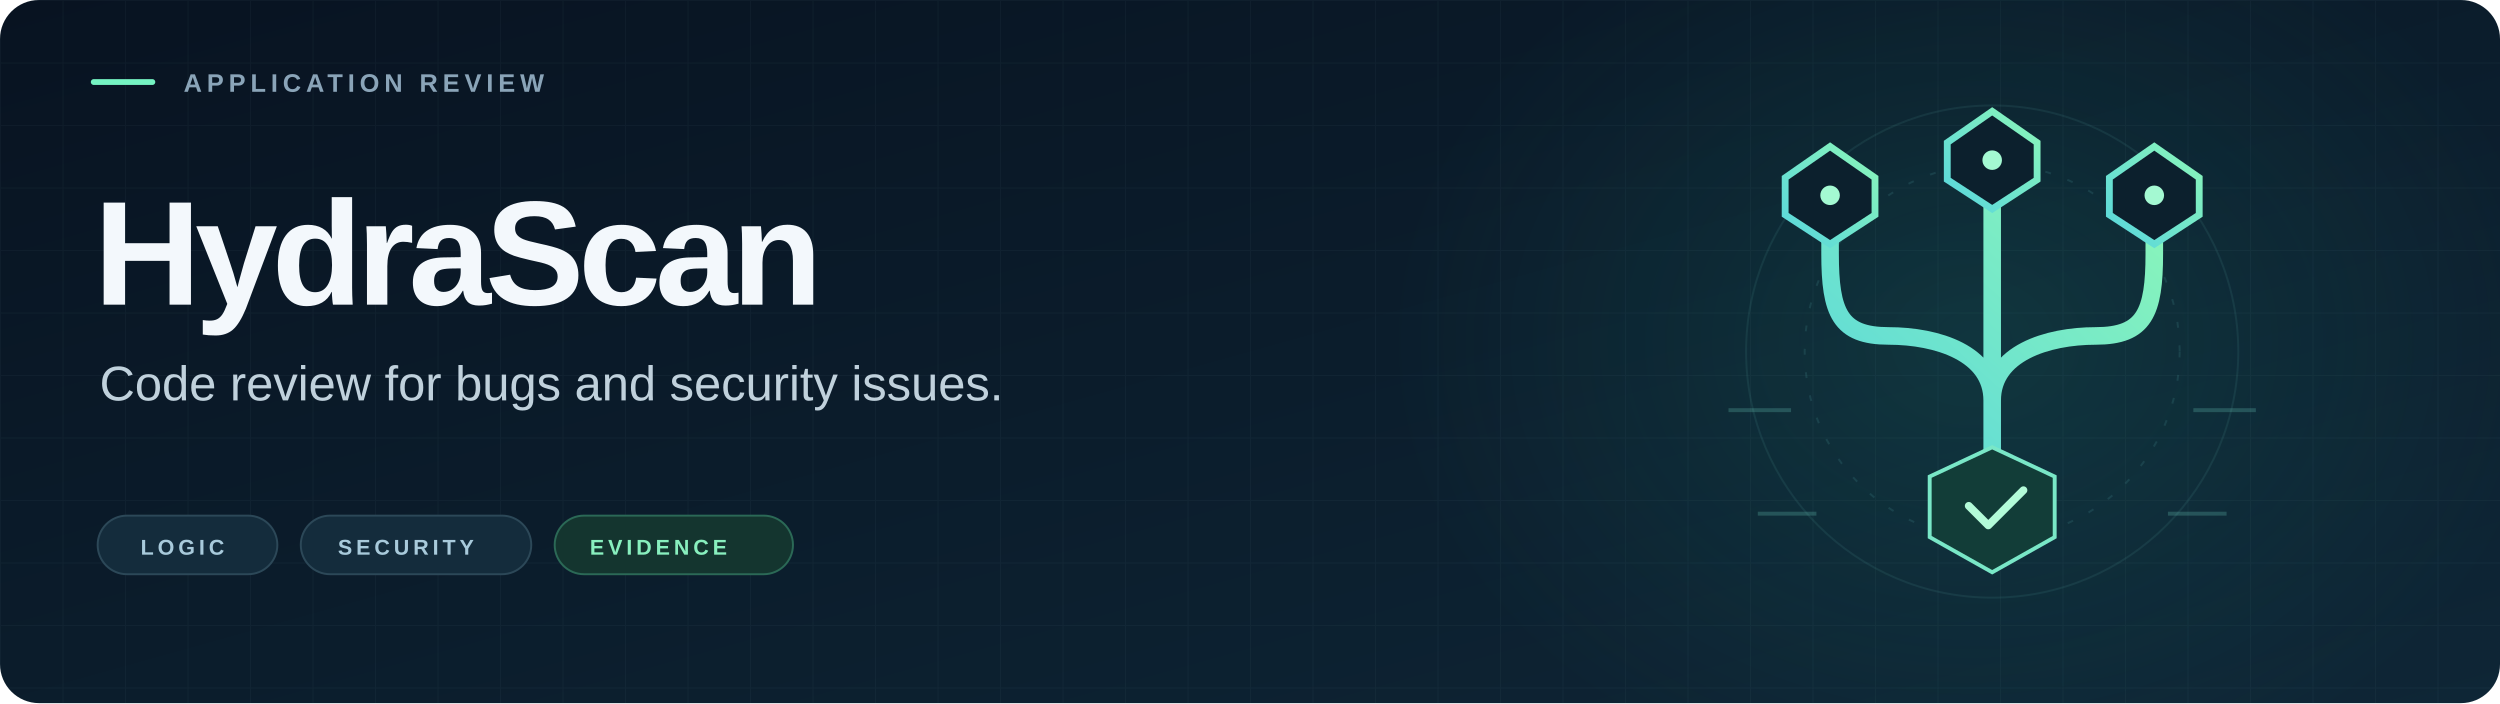
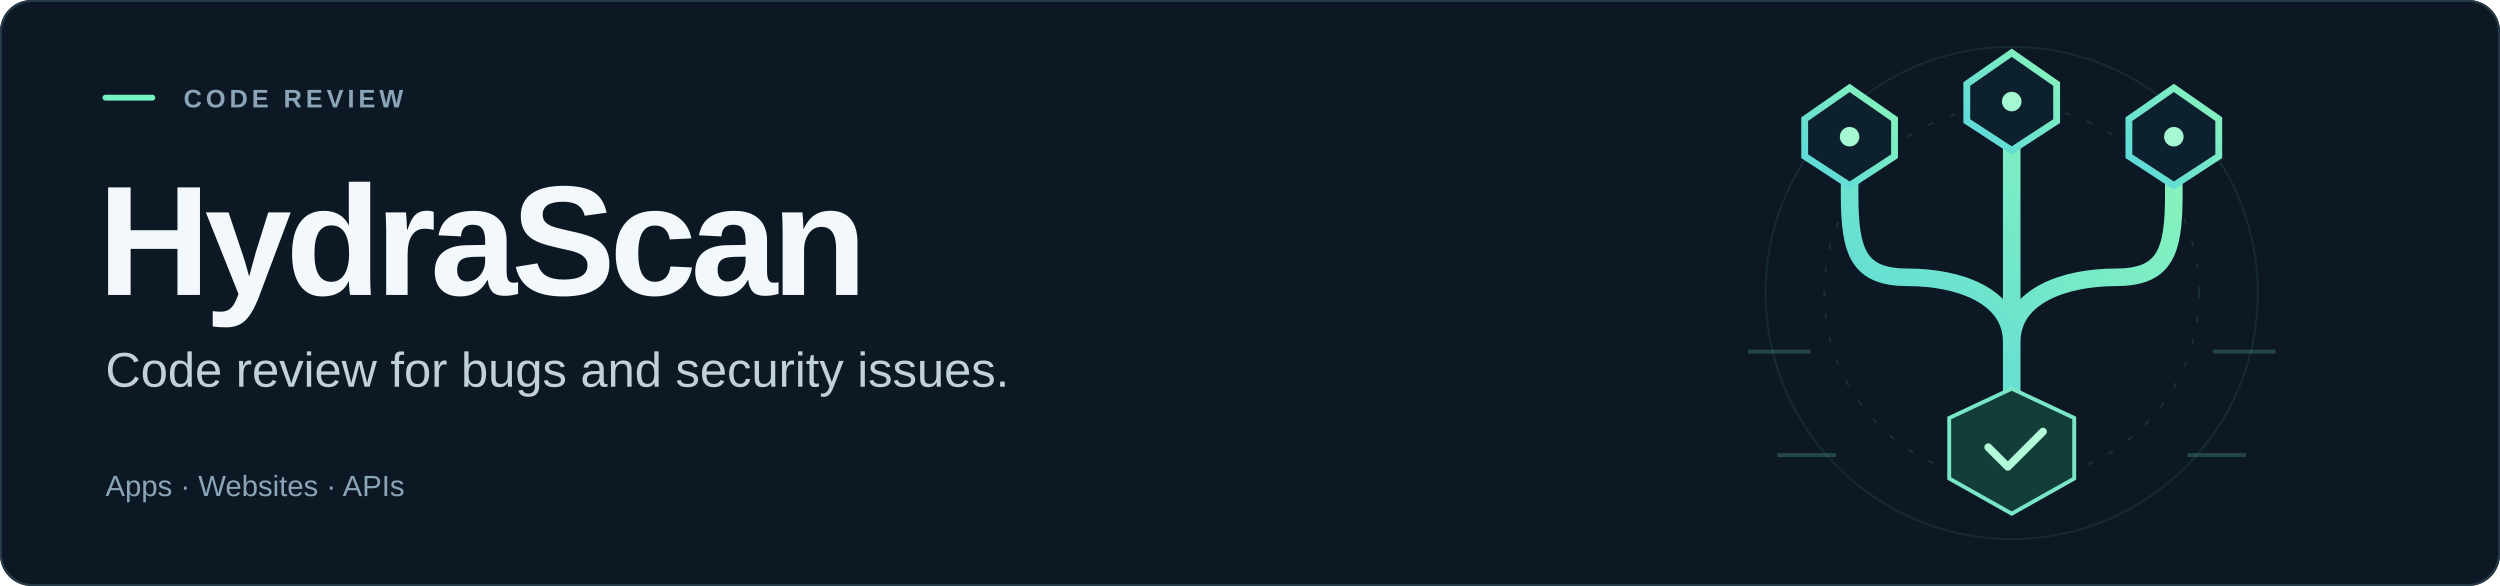
- <svg xmlns="http://www.w3.org/2000/svg" width="1280" height="360" viewBox="0 0 1280 360" role="img" aria-labelledby="title desc">
+ <svg xmlns="http://www.w3.org/2000/svg" width="1280" height="300" viewBox="0 0 1280 300" role="img" aria-labelledby="title desc">
  <defs>
-     <linearGradient id="background" x2="1" y2="1">
-       <stop stop-color="#081321" />
-       <stop offset="1" stop-color="#0e2636" />
-     </linearGradient>
    <linearGradient id="accent" x1="0" y1="1" x2="1" y2="0">
      <stop stop-color="#58d6dd" />
      <stop offset="1" stop-color="#8bf6b9" />
    </linearGradient>
-     <radialGradient id="glow">
-       <stop stop-color="#2edab3" stop-opacity=".12" />
-       <stop offset="1" stop-color="#2edab3" stop-opacity="0" />
-     </radialGradient>
-     <pattern id="grid" width="32" height="32" patternUnits="userSpaceOnUse">
-       <path d="M32 0H0V32" fill="none" stroke="#c7ebff" stroke-opacity=".035" />
-     </pattern>
  </defs>
-   <rect width="1280" height="360" rx="20" fill="url(#background)" />
-   <rect width="1280" height="360" rx="20" fill="url(#grid)" />
-   <ellipse cx="1010" cy="175" rx="300" ry="240" fill="url(#glow)" />
-   <path d="M48 42H78" stroke="#75f3c2" stroke-width="3" stroke-linecap="round" />
+   <rect width="1280" height="300" rx="16" fill="#0c1925" />
+   <rect x=".5" y=".5" width="1279" height="299" rx="16" fill="none" stroke="#263a48" />
+   <path d="M54 50H78" stroke="#75f3c2" stroke-width="3" stroke-linecap="round" />
  <g font-family="Segoe UI, Arial, sans-serif">
-     <text x="94" y="47" fill="#8aa4b8" font-size="13" font-weight="600" letter-spacing="2.5">APPLICATION REVIEW</text>
-     <text x="48" y="156" fill="#f3f8fc" font-size="76" font-weight="700" letter-spacing="-3">HydraScan</text>
-     <text x="51" y="205" fill="#c0d1dc" font-size="25">Code review for bugs and security issues.</text>
-     <g font-size="11" font-weight="600" letter-spacing="2">
-       <rect x="50" y="264" width="92" height="30" rx="15" fill="#142c3c" stroke="#2c4858" />
-       <text x="72" y="284" fill="#a8cadb">LOGIC</text>
-       <rect x="154" y="264" width="118" height="30" rx="15" fill="#142c3c" stroke="#2c4858" />
-       <text x="173" y="284" fill="#a8cadb">SECURITY</text>
-       <rect x="284" y="264" width="122" height="30" rx="15" fill="#14352f" stroke="#2b6956" />
-       <text x="302" y="284" fill="#88efbe">EVIDENCE</text>
-     </g>
+     <text x="94" y="55" fill="#8aa4b8" font-size="13" font-weight="600" letter-spacing="2">CODE REVIEW</text>
+     <text x="50" y="151" fill="#f3f8fc" font-size="80" font-weight="700" letter-spacing="-3">HydraScan</text>
+     <text x="54" y="198" fill="#c0d1dc" font-size="25">Code review for bugs and security issues.</text>
+     <text x="54" y="254" fill="#8aa4b8" font-size="15">Apps · Websites · APIs</text>
  </g>
-   <g transform="translate(1020 180)">
+   <g transform="translate(1030 150)">
    <circle r="126" fill="none" stroke="#73d7d0" stroke-opacity=".09" />
    <circle r="96" fill="none" stroke="#73d7d0" stroke-opacity=".12" stroke-dasharray="3 9" />
    <path d="M0 67V25C0 1-28-8-53-8S-83-20-83-50V-70M0 25V-83M0 25C0 1 28-8 53-8S83-20 83-50V-70" fill="none" stroke="url(#accent)" stroke-width="9" stroke-linecap="round" />
    <g fill="#0c202d" stroke="url(#accent)" stroke-width="3.5">
      <path d="M-83-105L-60-89V-70L-83-55L-106-70V-89Z" />
      <path d="M0-123L23-107V-88L0-73L-23-88V-107Z" />
      <path d="M83-105L106-89V-70L83-55L60-70V-89Z" />
    </g>
    <g fill="#a4f9d2">
      <circle cx="-83" cy="-80" r="5" />
      <circle cy="-98" r="5" />
      <circle cx="83" cy="-80" r="5" />
    </g>
    <path d="M-32 64L0 49L32 64V95L0 113L-32 95Z" fill="#123d38" stroke="#79e7c7" stroke-width="2" />
    <path d="M-12 79L-2 89L16 71" fill="none" stroke="#b3fbd8" stroke-width="4" stroke-linecap="round" stroke-linejoin="round" />
    <path d="M-135 30H-103M103 30H135M-120 83H-90M90 83H120" stroke="#6ccdbd" stroke-opacity=".25" stroke-width="2" />
  </g>
</svg>
